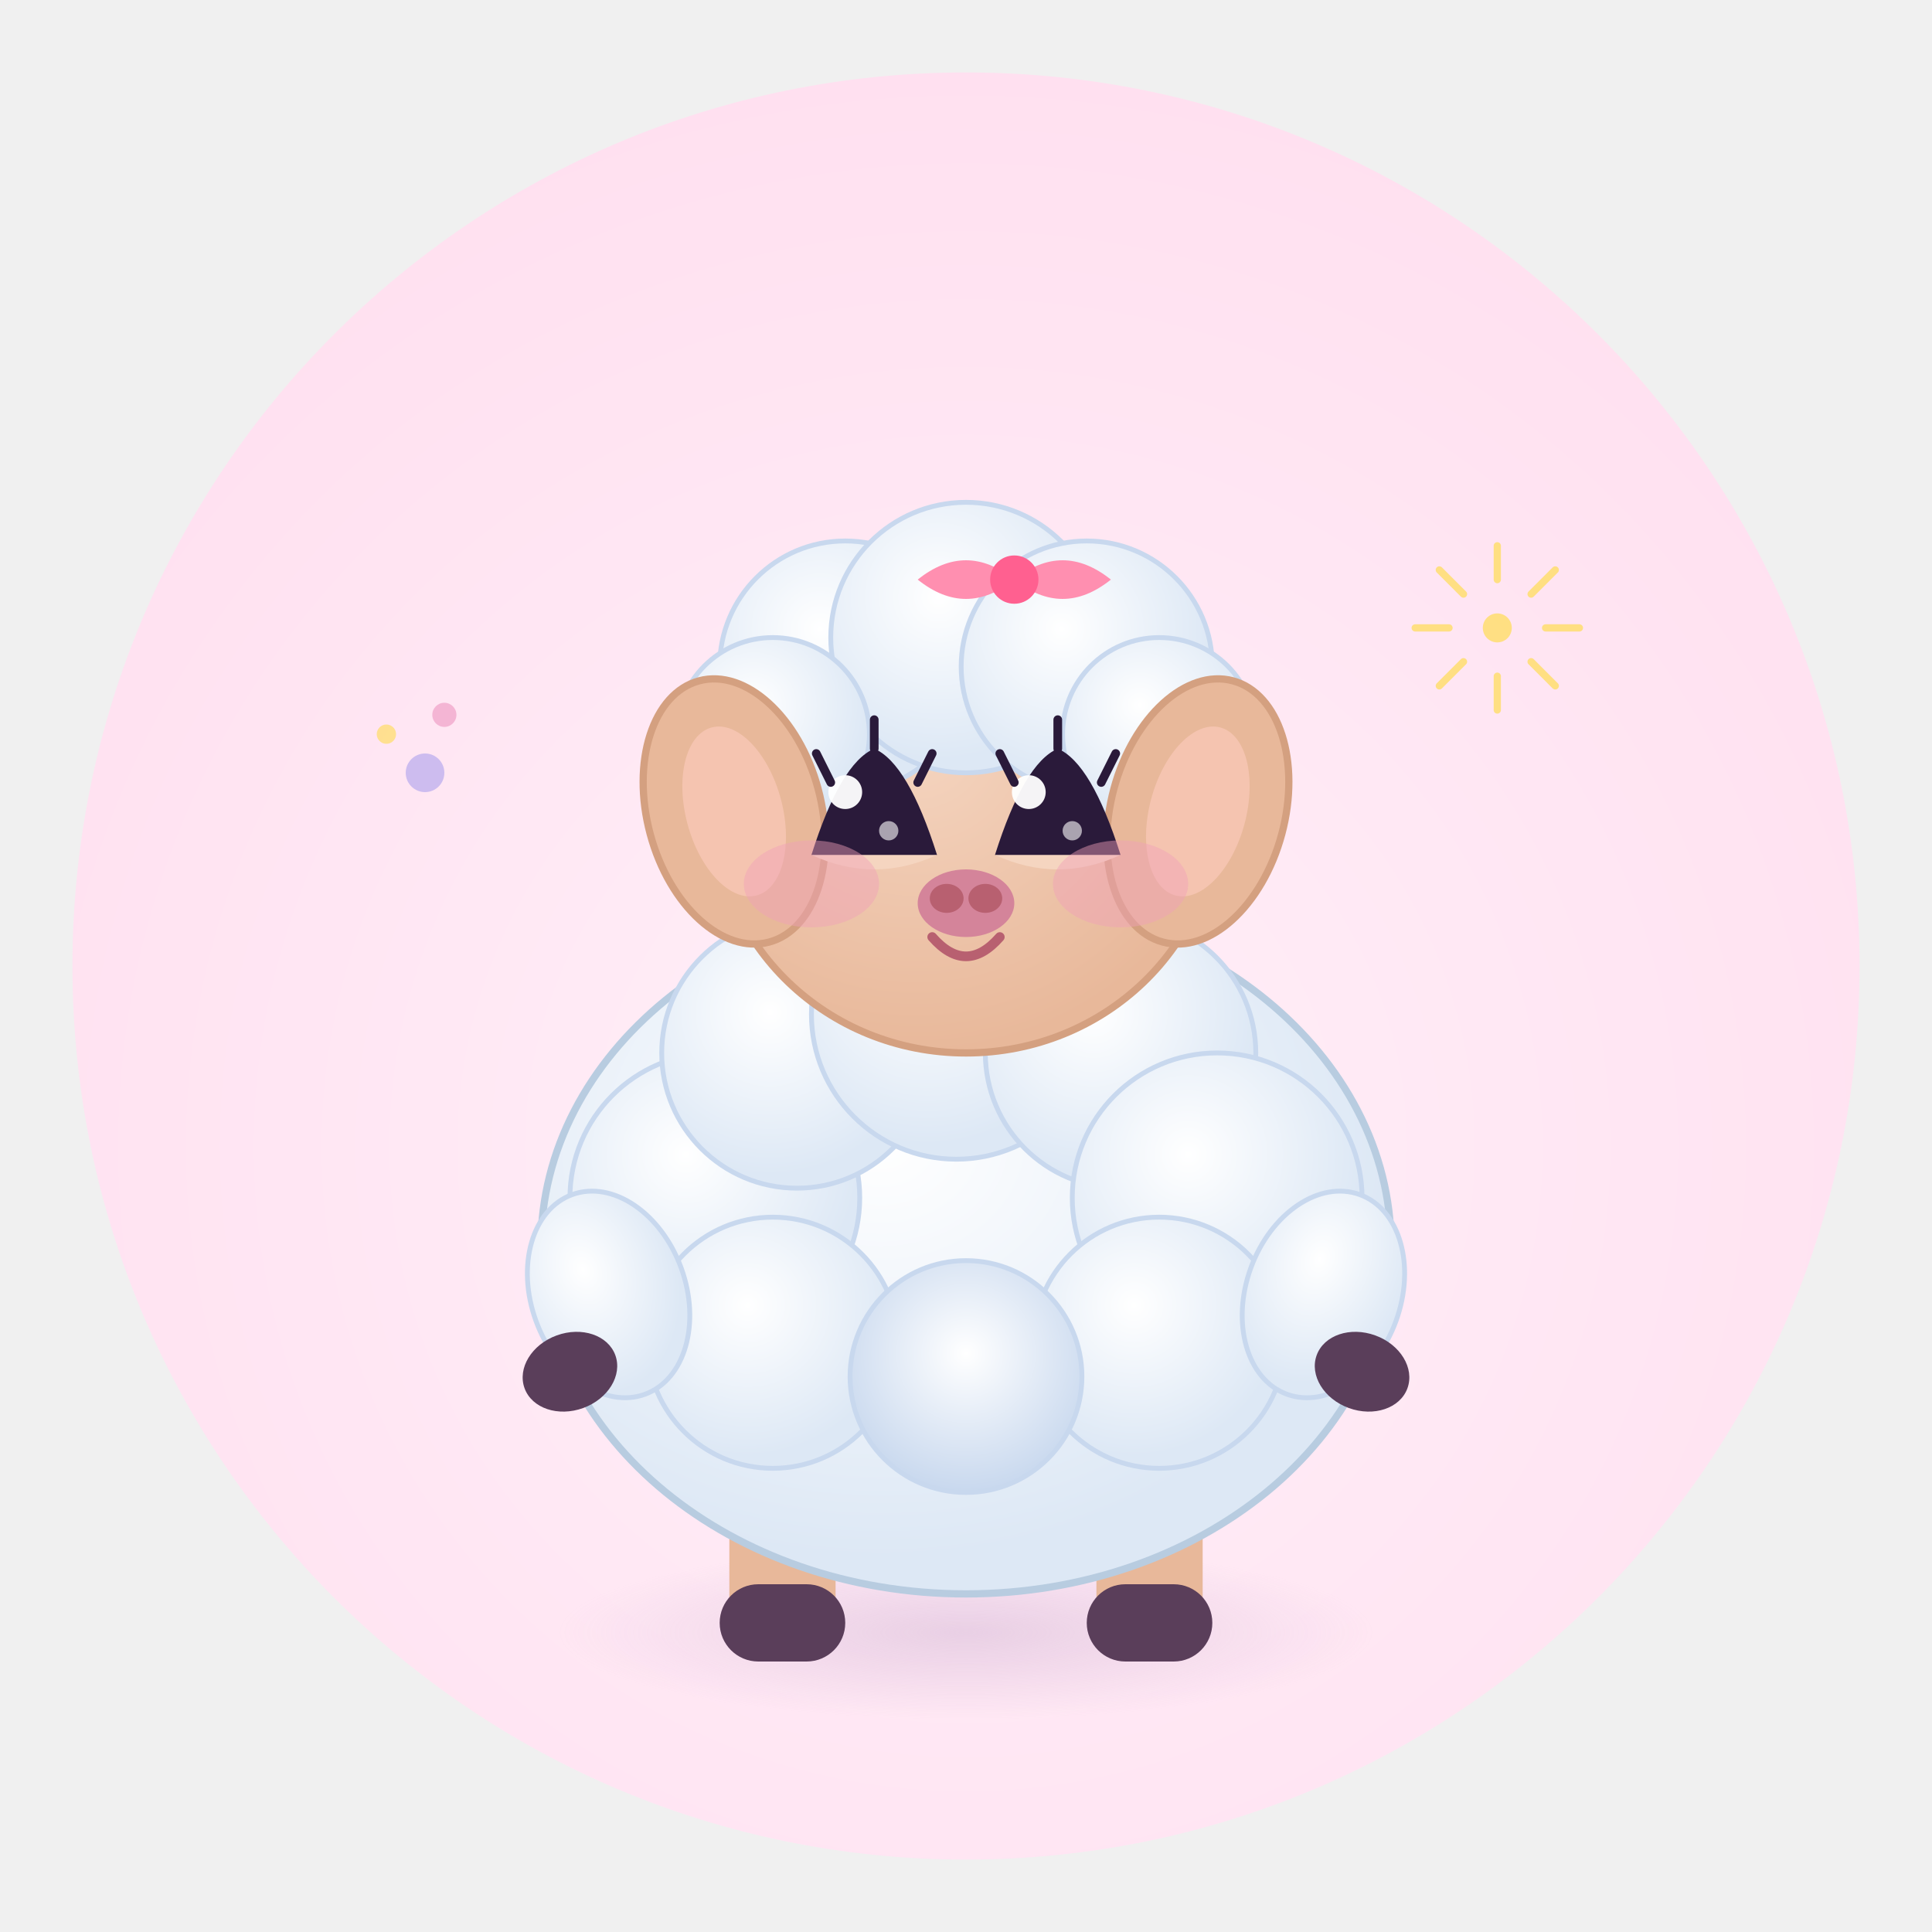
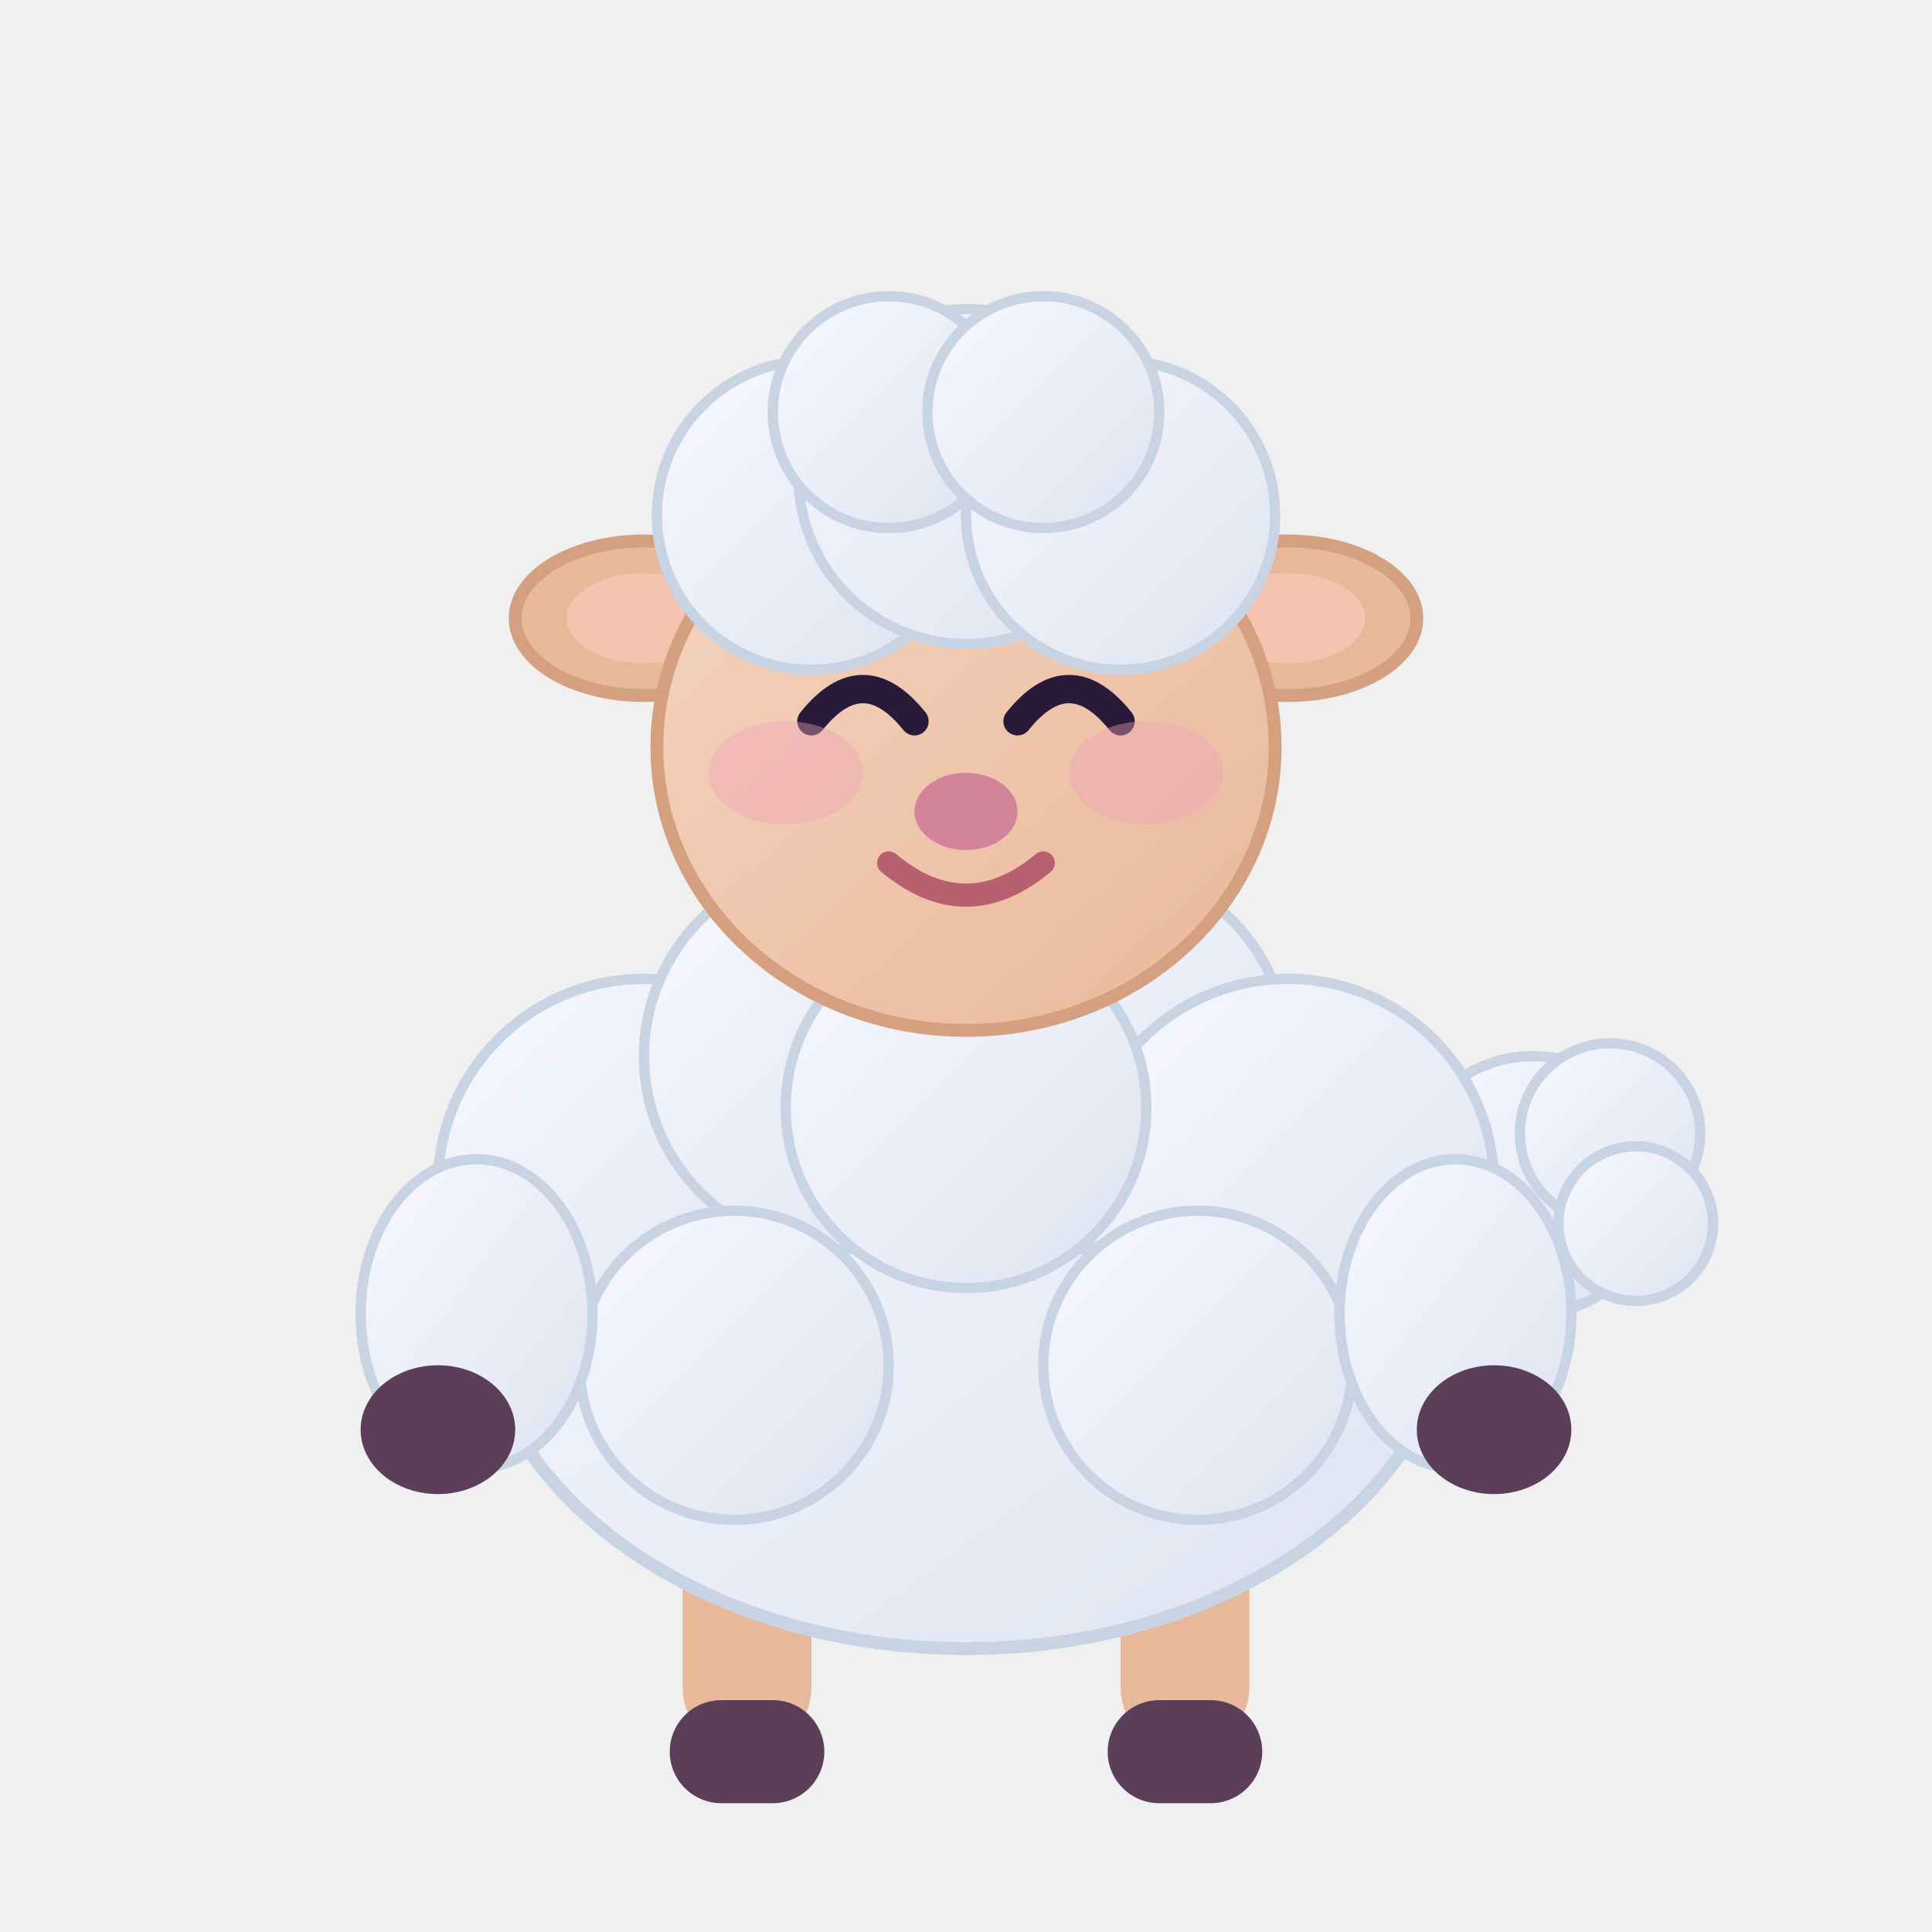
- <svg xmlns="http://www.w3.org/2000/svg" viewBox="0 0 400 400" width="400" height="400">
+ <svg xmlns="http://www.w3.org/2000/svg" viewBox="-10 -10 140 150" fill="none" width="180" height="180">
+   <style>
+     @keyframes head-bob {
+       0%, 100% { transform: rotate(-2deg); }
+       50% { transform: rotate(2deg); }
+     }
+     @keyframes ear-wiggle-left {
+       0%, 100% { transform: rotate(-6deg); }
+       50% { transform: rotate(6deg); }
+     }
+     @keyframes ear-wiggle-right {
+       0%, 100% { transform: rotate(6deg); }
+       50% { transform: rotate(-6deg); }
+     }
+     @keyframes eye-blink {
+       0%, 90%, 100% { opacity: 1; }
+       95% { opacity: 0; }
+     }
+     @keyframes tail-wag {
+       0%, 100% { transform: rotate(-8deg); }
+       50% { transform: rotate(8deg); }
+     }
+     @keyframes arm-wave-left {
+       0%, 100% { transform: rotate(0deg); }
+       50% { transform: rotate(-6deg); }
+     }
+     @keyframes arm-wave-right {
+       0%, 100% { transform: rotate(0deg); }
+       50% { transform: rotate(6deg); }
+     }
+     .sheep-head {
+       transform-origin: 60px 48px;
+       animation: head-bob 3s ease-in-out infinite;
+     }
+     .sheep-ear-left {
+       transform-origin: 35px 38px;
+       animation: ear-wiggle-left 2.2s ease-in-out infinite;
+     }
+     .sheep-ear-right {
+       transform-origin: 85px 38px;
+       animation: ear-wiggle-right 2.2s ease-in-out infinite 0.3s;
+     }
+     .sheep-eye {
+       animation: eye-blink 4s ease-in-out infinite;
+     }
+     .sheep-tail {
+       transform-origin: 100px 85px;
+       animation: tail-wag 1.8s ease-in-out infinite;
+     }
+     .sheep-arm-left {
+       transform-origin: 22px 88px;
+       animation: arm-wave-left 2.5s ease-in-out infinite;
+     }
+     .sheep-arm-right {
+       transform-origin: 98px 88px;
+       animation: arm-wave-right 2.5s ease-in-out infinite 0.4s;
+     }
+   </style>
  <defs>
-     <radialGradient id="bgGrad" cx="50%" cy="60%" r="60%">
-       <stop offset="0%" stop-color="#fff0f8" />
-       <stop offset="100%" stop-color="#ffe0f0" />
-     </radialGradient>
-     <radialGradient id="woolGrad" cx="40%" cy="35%" r="60%">
-       <stop offset="0%" stop-color="#ffffff" />
-       <stop offset="100%" stop-color="#dde8f5" />
-     </radialGradient>
-     <radialGradient id="faceGrad" cx="40%" cy="35%" r="65%">
+     <linearGradient id="sheep-wool-gradient" x1="0%" y1="0%" x2="100%" y2="100%">
+       <stop offset="0%" stop-color="#f8f8ff" />
+       <stop offset="100%" stop-color="#dde4f0" />
+     </linearGradient>
+     <linearGradient id="sheep-face-gradient" x1="0%" y1="0%" x2="100%" y2="100%">
      <stop offset="0%" stop-color="#f5d5c0" />
      <stop offset="100%" stop-color="#e8b89a" />
-     </radialGradient>
-     <radialGradient id="bellyGrad" cx="50%" cy="40%" r="60%">
-       <stop offset="0%" stop-color="#ffffff" />
-       <stop offset="100%" stop-color="#c8d8ee" />
-     </radialGradient>
-     <radialGradient id="shadowGrad" cx="50%" cy="50%" r="50%">
-       <stop offset="0%" stop-color="#c0a0c8" stop-opacity="0.35" />
-       <stop offset="100%" stop-color="#c0a0c8" stop-opacity="0" />
-     </radialGradient>
-     <radialGradient id="eyeShine" cx="35%" cy="30%" r="55%">
-       <stop offset="0%" stop-color="#ffffff" />
-       <stop offset="100%" stop-color="#6655aa" />
-     </radialGradient>
-     <filter id="softBlur">
-       <feGaussianBlur stdDeviation="1.5" />
-     </filter>
-     <filter id="woolBlur">
-       <feGaussianBlur stdDeviation="1" />
-     </filter>
+     </linearGradient>
  </defs>
-   <circle cx="200" cy="200" r="185" fill="url(#bgGrad)" />
-   <ellipse cx="200" cy="338" rx="85" ry="18" fill="url(#shadowGrad)" />
-   <rect x="151" y="300" width="22" height="42" rx="11" fill="#e8b89a" />
-   <rect x="227" y="300" width="22" height="42" rx="11" fill="#e8b89a" />
-   <rect x="149" y="328" width="26" height="16" rx="8" fill="#5a3e5a" />
-   <rect x="225" y="328" width="26" height="16" rx="8" fill="#5a3e5a" />
-   <ellipse cx="200" cy="258" rx="88" ry="72" fill="url(#woolGrad)" stroke="#b8cce0" stroke-width="1.5" />
-   <circle cx="148" cy="248" r="30" fill="url(#woolGrad)" stroke="#c8d8ee" stroke-width="1" />
-   <circle cx="165" cy="218" r="28" fill="url(#woolGrad)" stroke="#c8d8ee" stroke-width="1" />
-   <circle cx="198" cy="210" r="30" fill="url(#woolGrad)" stroke="#c8d8ee" stroke-width="1" />
-   <circle cx="232" cy="218" r="28" fill="url(#woolGrad)" stroke="#c8d8ee" stroke-width="1" />
-   <circle cx="252" cy="248" r="30" fill="url(#woolGrad)" stroke="#c8d8ee" stroke-width="1" />
-   <circle cx="240" cy="278" r="26" fill="url(#woolGrad)" stroke="#c8d8ee" stroke-width="1" />
-   <circle cx="160" cy="278" r="26" fill="url(#woolGrad)" stroke="#c8d8ee" stroke-width="1" />
-   <circle cx="200" cy="285" r="24" fill="url(#bellyGrad)" stroke="#c8d8ee" stroke-width="1" />
-   <ellipse cx="126" cy="268" rx="16" ry="22" fill="url(#woolGrad)" stroke="#c8d8ee" stroke-width="1" transform="rotate(-20 126 268)" />
-   <ellipse cx="274" cy="268" rx="16" ry="22" fill="url(#woolGrad)" stroke="#c8d8ee" stroke-width="1" transform="rotate(20 274 268)" />
-   <ellipse cx="118" cy="284" rx="10" ry="8" fill="#5a3e5a" transform="rotate(-20 118 284)" />
-   <ellipse cx="282" cy="284" rx="10" ry="8" fill="#5a3e5a" transform="rotate(20 282 284)" />
-   <ellipse cx="200" cy="168" rx="52" ry="50" fill="url(#faceGrad)" stroke="#d4a080" stroke-width="1.5" />
-   <circle cx="175" cy="138" r="26" fill="url(#woolGrad)" stroke="#c8d8ee" stroke-width="1" />
-   <circle cx="200" cy="132" r="28" fill="url(#woolGrad)" stroke="#c8d8ee" stroke-width="1" />
-   <circle cx="225" cy="138" r="26" fill="url(#woolGrad)" stroke="#c8d8ee" stroke-width="1" />
-   <circle cx="160" cy="152" r="20" fill="url(#woolGrad)" stroke="#c8d8ee" stroke-width="1" />
-   <circle cx="240" cy="152" r="20" fill="url(#woolGrad)" stroke="#c8d8ee" stroke-width="1" />
-   <ellipse cx="152" cy="168" rx="18" ry="28" fill="#e8b89a" stroke="#d4a080" stroke-width="1.5" transform="rotate(-15 152 168)" />
-   <ellipse cx="152" cy="168" rx="10" ry="18" fill="#f5c4b0" transform="rotate(-15 152 168)" />
-   <ellipse cx="248" cy="168" rx="18" ry="28" fill="#e8b89a" stroke="#d4a080" stroke-width="1.5" transform="rotate(15 248 168)" />
-   <ellipse cx="248" cy="168" rx="10" ry="18" fill="#f5c4b0" transform="rotate(15 248 168)" />
-   <path d="M168 177 Q174 158 181 155 Q188 158 194 177 Q181 180 168 177Z" fill="#2a1a3a" />
-   <path d="M168 177 Q181 183 194 177" fill="#f5d5c0" />
-   <circle cx="175" cy="164" r="3.5" fill="white" opacity="0.95" />
-   <circle cx="184" cy="172" r="2" fill="white" opacity="0.6" />
-   <path d="M206 177 Q212 158 219 155 Q226 158 232 177 Q219 180 206 177Z" fill="#2a1a3a" />
-   <path d="M206 177 Q219 183 232 177" fill="#f5d5c0" />
-   <circle cx="213" cy="164" r="3.5" fill="white" opacity="0.95" />
-   <circle cx="222" cy="172" r="2" fill="white" opacity="0.6" />
-   <line x1="172" y1="162" x2="169" y2="156" stroke="#2a1a3a" stroke-width="1.8" stroke-linecap="round" />
-   <line x1="181" y1="155" x2="181" y2="149" stroke="#2a1a3a" stroke-width="1.8" stroke-linecap="round" />
-   <line x1="190" y1="162" x2="193" y2="156" stroke="#2a1a3a" stroke-width="1.8" stroke-linecap="round" />
-   <line x1="210" y1="162" x2="207" y2="156" stroke="#2a1a3a" stroke-width="1.8" stroke-linecap="round" />
-   <line x1="219" y1="155" x2="219" y2="149" stroke="#2a1a3a" stroke-width="1.8" stroke-linecap="round" />
-   <line x1="228" y1="162" x2="231" y2="156" stroke="#2a1a3a" stroke-width="1.8" stroke-linecap="round" />
-   <ellipse cx="200" cy="187" rx="10" ry="7" fill="#d4849a" />
-   <ellipse cx="196" cy="186" rx="3.5" ry="3" fill="#b86070" />
-   <ellipse cx="204" cy="186" rx="3.5" ry="3" fill="#b86070" />
-   <path d="M193 194 Q200 202 207 194" stroke="#b86070" stroke-width="2" fill="none" stroke-linecap="round" />
-   <ellipse cx="168" cy="183" rx="14" ry="9" fill="#f0a0b8" opacity="0.45" />
-   <ellipse cx="232" cy="183" rx="14" ry="9" fill="#f0a0b8" opacity="0.45" />
-   <path d="M190 120 Q200 112 210 120 Q200 128 190 120Z" fill="#ff8fb0" />
-   <path d="M210 120 Q220 112 230 120 Q220 128 210 120Z" fill="#ff8fb0" />
-   <circle cx="210" cy="120" r="5" fill="#ff6090" />
-   <g opacity="0.8">
-     <circle cx="310" cy="130" r="3" fill="#ffdd66" />
-     <line x1="310" y1="120" x2="310" y2="113" stroke="#ffdd66" stroke-width="1.5" stroke-linecap="round" />
-     <line x1="310" y1="140" x2="310" y2="147" stroke="#ffdd66" stroke-width="1.5" stroke-linecap="round" />
-     <line x1="300" y1="130" x2="293" y2="130" stroke="#ffdd66" stroke-width="1.5" stroke-linecap="round" />
-     <line x1="320" y1="130" x2="327" y2="130" stroke="#ffdd66" stroke-width="1.5" stroke-linecap="round" />
-     <line x1="303" y1="123" x2="298" y2="118" stroke="#ffdd66" stroke-width="1.5" stroke-linecap="round" />
-     <line x1="317" y1="137" x2="322" y2="142" stroke="#ffdd66" stroke-width="1.5" stroke-linecap="round" />
-     <line x1="317" y1="123" x2="322" y2="118" stroke="#ffdd66" stroke-width="1.5" stroke-linecap="round" />
-     <line x1="303" y1="137" x2="298" y2="142" stroke="#ffdd66" stroke-width="1.5" stroke-linecap="round" />
+   <rect x="38" y="108" width="10" height="18" rx="5" fill="#e8b89a" />
+   <rect x="72" y="108" width="10" height="18" rx="5" fill="#e8b89a" />
+   <rect x="37" y="122" width="12" height="8" rx="4" fill="#5a3e5a" />
+   <rect x="71" y="122" width="12" height="8" rx="4" fill="#5a3e5a" />
+   <g class="sheep-tail">
+     <circle cx="104" cy="82" r="10" fill="url(#sheep-wool-gradient)" stroke="#c8d4e4" stroke-width="0.8" />
+     <circle cx="110" cy="78" r="7" fill="url(#sheep-wool-gradient)" stroke="#c8d4e4" stroke-width="0.8" />
+     <circle cx="112" cy="85" r="6" fill="url(#sheep-wool-gradient)" stroke="#c8d4e4" stroke-width="0.8" />
  </g>
-   <circle cx="88" cy="160" r="4" fill="#b8aaee" opacity="0.7" />
-   <circle cx="92" cy="148" r="2.5" fill="#f0a0c8" opacity="0.7" />
-   <circle cx="80" cy="152" r="2" fill="#ffdd66" opacity="0.7" />
+   <ellipse cx="60" cy="90" rx="38" ry="28" fill="url(#sheep-wool-gradient)" stroke="#c8d4e4" stroke-width="1" />
+   <circle cx="35" cy="82" r="16" fill="url(#sheep-wool-gradient)" stroke="#c8d4e4" stroke-width="0.8" />
+   <circle cx="50" cy="72" r="15" fill="url(#sheep-wool-gradient)" stroke="#c8d4e4" stroke-width="0.8" />
+   <circle cx="70" cy="72" r="15" fill="url(#sheep-wool-gradient)" stroke="#c8d4e4" stroke-width="0.8" />
+   <circle cx="85" cy="82" r="16" fill="url(#sheep-wool-gradient)" stroke="#c8d4e4" stroke-width="0.8" />
+   <circle cx="60" cy="76" r="14" fill="url(#sheep-wool-gradient)" stroke="#c8d4e4" stroke-width="0.8" />
+   <circle cx="42" cy="96" r="12" fill="url(#sheep-wool-gradient)" stroke="#c8d4e4" stroke-width="0.8" />
+   <circle cx="78" cy="96" r="12" fill="url(#sheep-wool-gradient)" stroke="#c8d4e4" stroke-width="0.8" />
+   <g class="sheep-arm-left">
+     <ellipse cx="22" cy="92" rx="9" ry="12" fill="url(#sheep-wool-gradient)" stroke="#c8d4e4" stroke-width="0.8" />
+     <ellipse cx="19" cy="101" rx="6" ry="5" fill="#5a3e5a" />
+   </g>
+   <g class="sheep-arm-right">
+     <ellipse cx="98" cy="92" rx="9" ry="12" fill="url(#sheep-wool-gradient)" stroke="#c8d4e4" stroke-width="0.8" />
+     <ellipse cx="101" cy="101" rx="6" ry="5" fill="#5a3e5a" />
+   </g>
+   <g class="sheep-head">
+     <ellipse class="sheep-ear-left" cx="35" cy="38" rx="10" ry="6" fill="#e8b89a" stroke="#d4a080" stroke-width="1" />
+     <ellipse class="sheep-ear-left" cx="35" cy="38" rx="6" ry="3.5" fill="#f5c4b0" />
+     <ellipse class="sheep-ear-right" cx="85" cy="38" rx="10" ry="6" fill="#e8b89a" stroke="#d4a080" stroke-width="1" />
+     <ellipse class="sheep-ear-right" cx="85" cy="38" rx="6" ry="3.5" fill="#f5c4b0" />
+     <ellipse cx="60" cy="48" rx="24" ry="22" fill="url(#sheep-face-gradient)" stroke="#d4a080" stroke-width="1" />
+     <circle cx="48" cy="30" r="12" fill="url(#sheep-wool-gradient)" stroke="#c8d4e4" stroke-width="0.8" />
+     <circle cx="60" cy="27" r="13" fill="url(#sheep-wool-gradient)" stroke="#c8d4e4" stroke-width="0.8" />
+     <circle cx="72" cy="30" r="12" fill="url(#sheep-wool-gradient)" stroke="#c8d4e4" stroke-width="0.8" />
+     <circle cx="54" cy="22" r="9" fill="url(#sheep-wool-gradient)" stroke="#c8d4e4" stroke-width="0.8" />
+     <circle cx="66" cy="22" r="9" fill="url(#sheep-wool-gradient)" stroke="#c8d4e4" stroke-width="0.8" />
+     <path class="sheep-eye" d="M48 46 Q52 41 56 46" stroke="#2a1a3a" stroke-width="2.2" stroke-linecap="round" fill="none" />
+     <path class="sheep-eye" d="M64 46 Q68 41 72 46" stroke="#2a1a3a" stroke-width="2.2" stroke-linecap="round" fill="none" />
+     <ellipse cx="46" cy="50" rx="6" ry="4" fill="#f0a0b8" opacity="0.4" />
+     <ellipse cx="74" cy="50" rx="6" ry="4" fill="#f0a0b8" opacity="0.4" />
+     <ellipse cx="60" cy="53" rx="4" ry="3" fill="#d4849a" />
+     <path d="M54 57 Q60 62 66 57" stroke="#b86070" stroke-width="1.8" stroke-linecap="round" fill="none" />
+   </g>
</svg>
